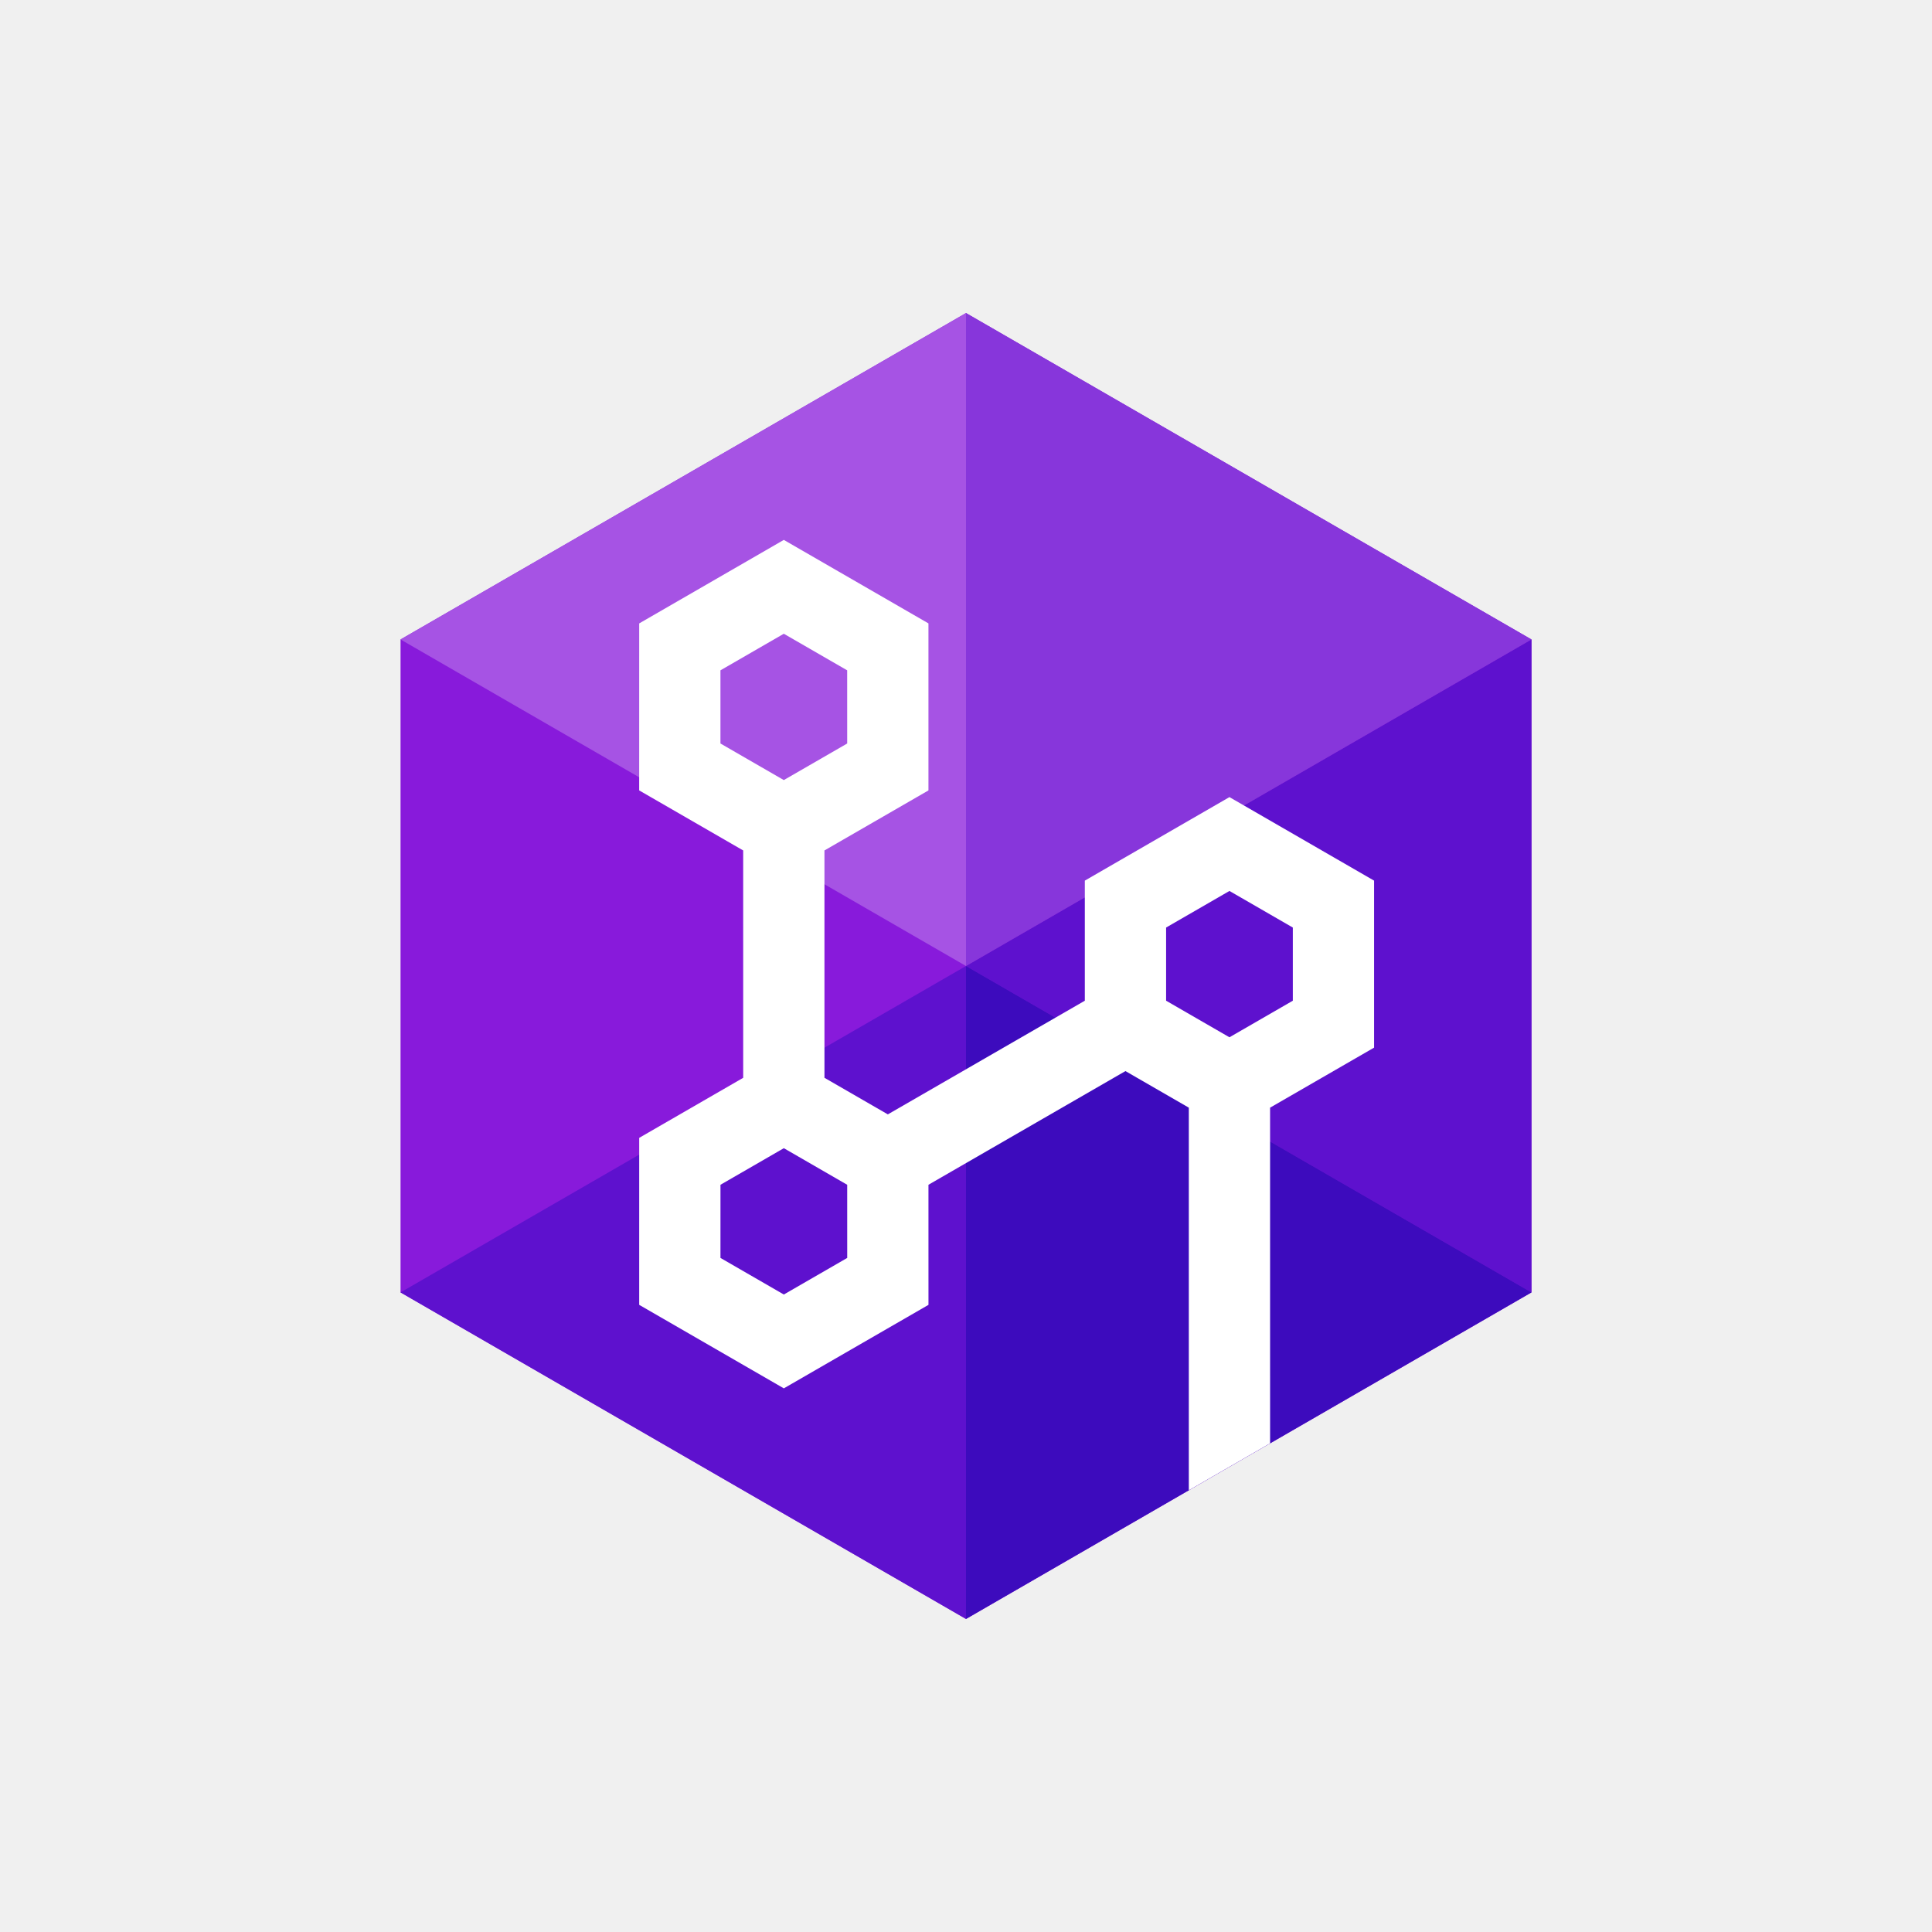
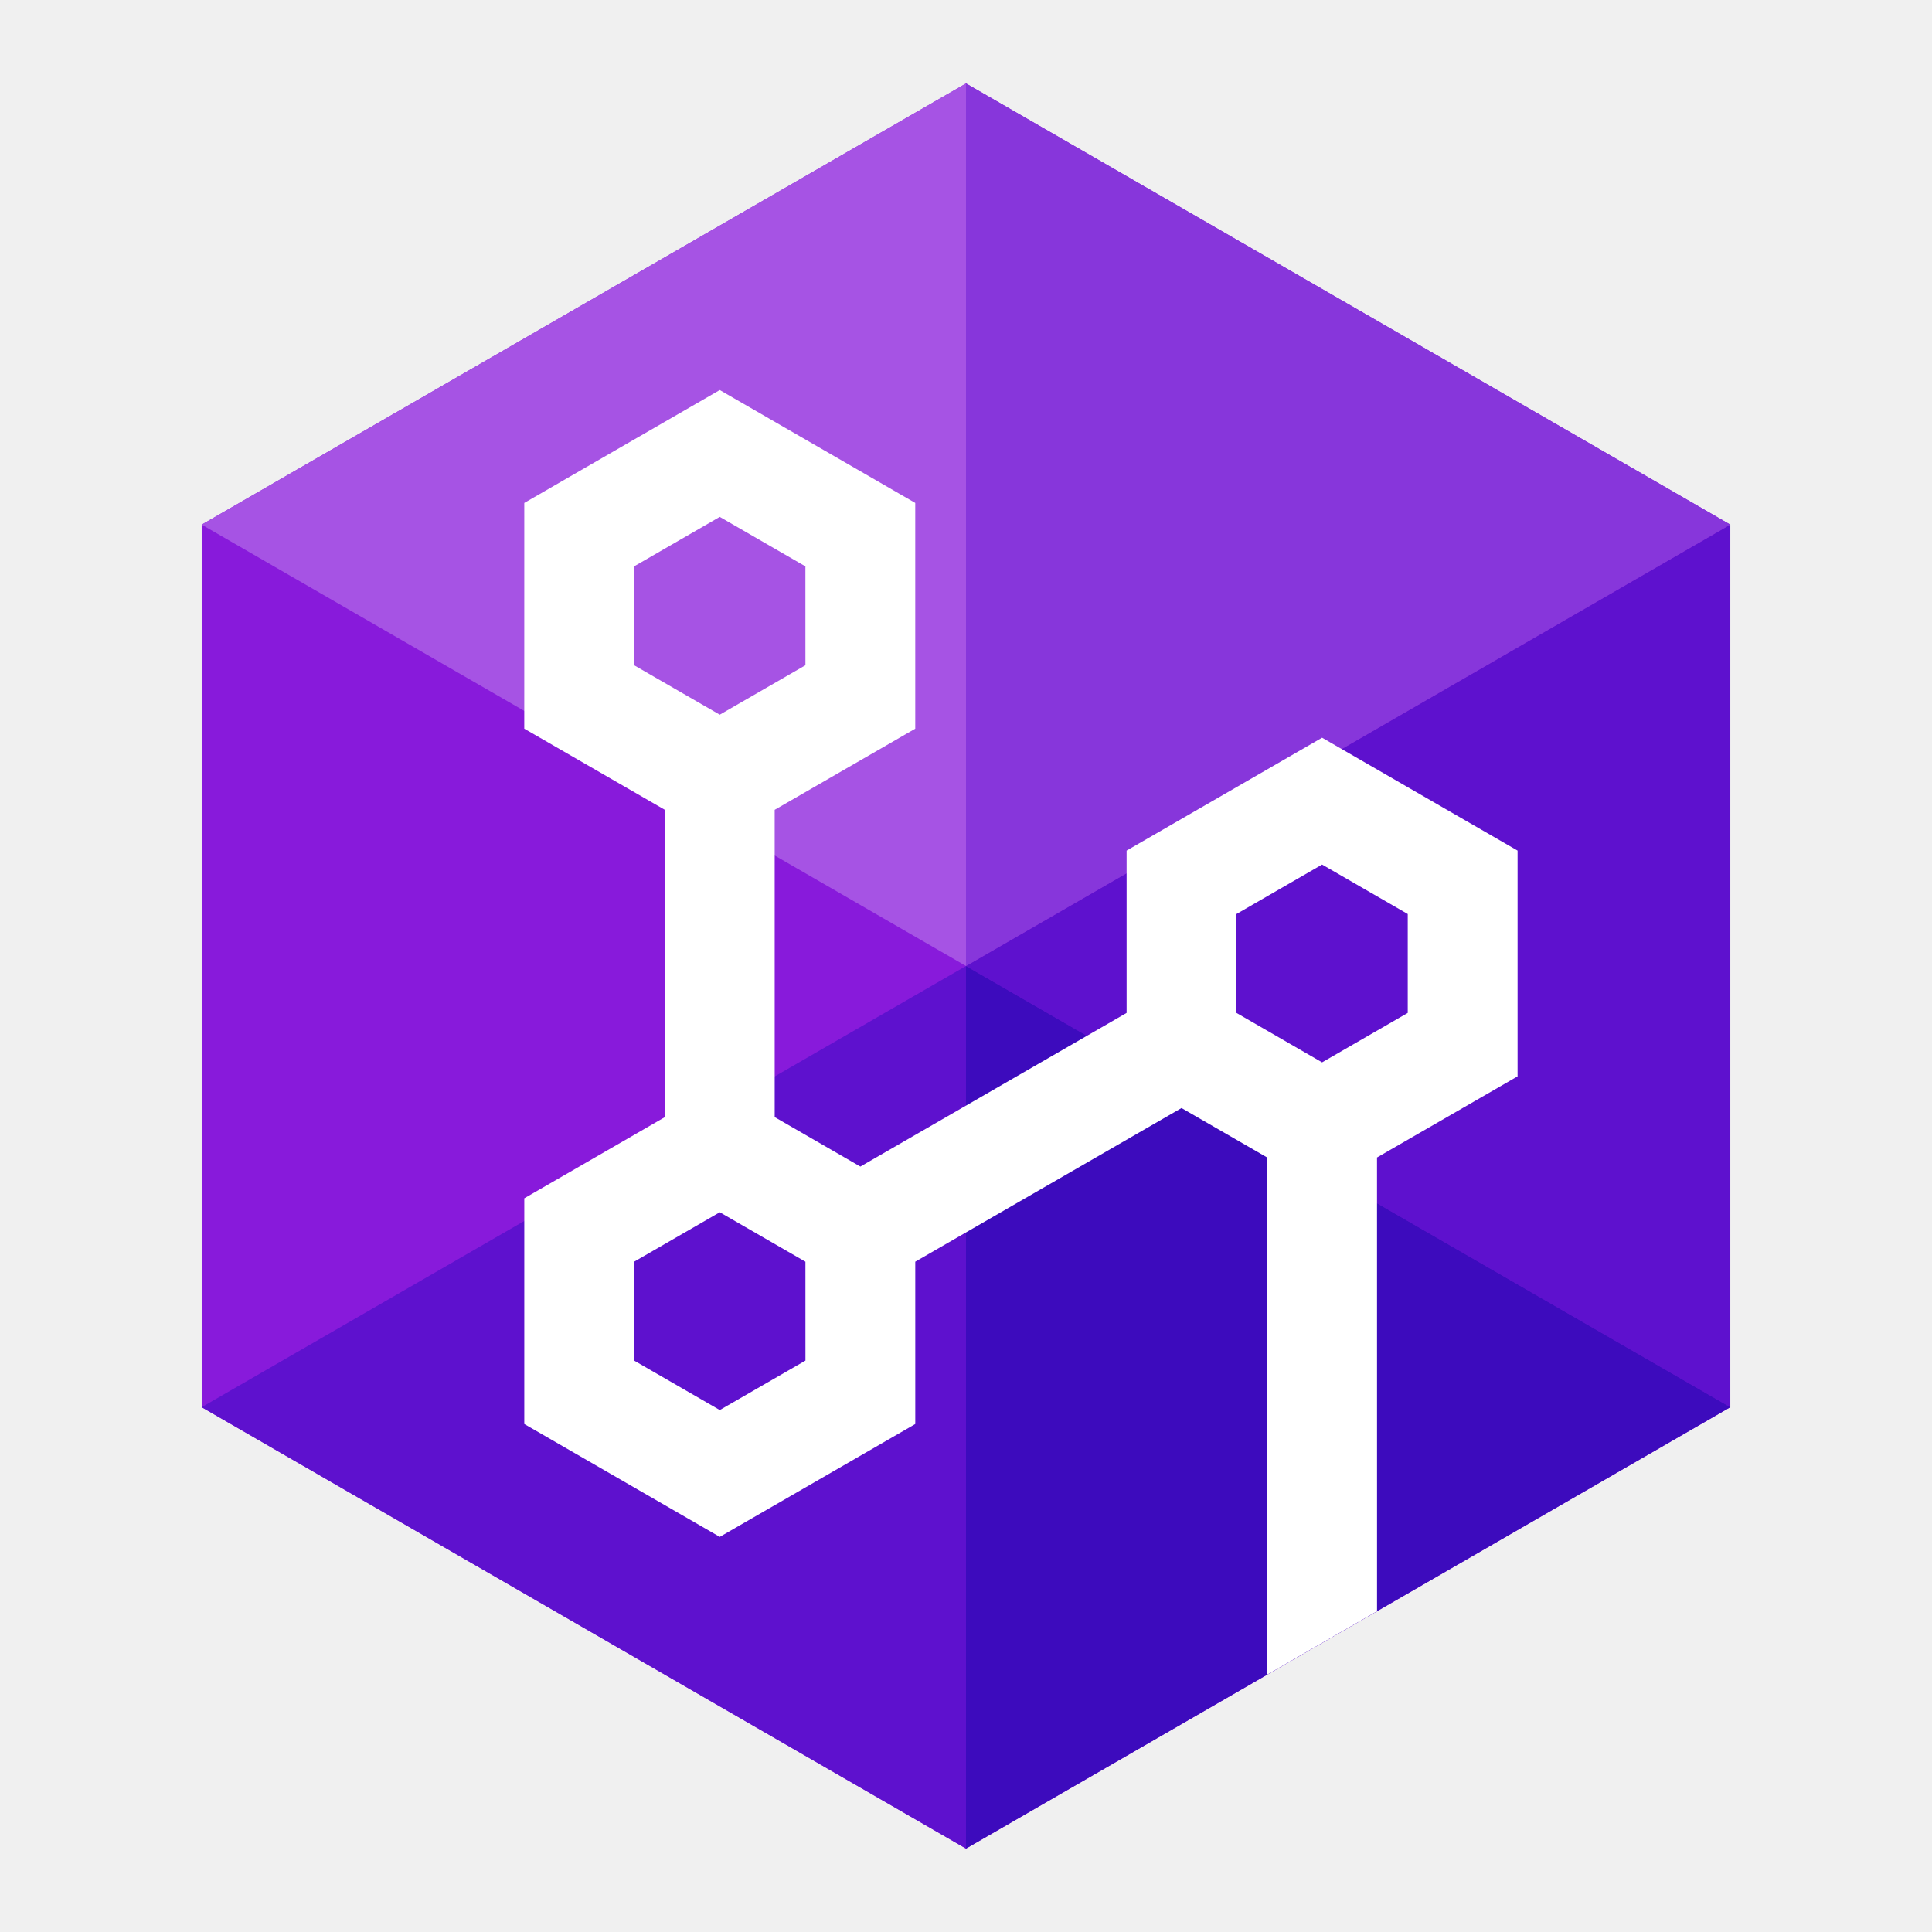
- <svg xmlns="http://www.w3.org/2000/svg" viewBox="0 0 246 246">
-   <rect width="246" height="246" fill="#fff" opacity="0" />
-   <polyline points="195 81.422 195 164.563 123 206.142 51 164.563 51 81.422 123 39.86 195 81.422" fill="#881adb" />
-   <polyline points="123 39.86 51 81.422 123 123.001 123 123 123 39.859 123 39.86" fill="#a653e4" />
-   <polyline points="123 122.999 51 164.561 123 206.141 123 123" fill="#5e11ce" />
-   <polyline points="195 81.422 123 123.001 195 164.563 195 164.561 195 81.422" fill="#5e11ce" />
-   <polyline points="123 39.859 123 123 195 81.422 123 39.86" fill="#8736db" />
-   <polyline points="123 123.001 123 123.001 123 206.14 195 164.561 123 123" fill="#3d0bbd" />
-   <path d="M174.96,112.129l-18.416-10.634L138.13,112.129v15.29l-25.082,14.474-8.07-4.659-.001-28.947,13.243-7.644-.001-21.266L99.803,68.745,81.389,79.378l-.002,21.264,13.242,7.645.002,28.949L81.39,144.882l-.001,21.263,18.416,10.633,18.417-10.632-.002-15.291L143.302,136.38l8.069,4.658.001,48.718L161.72,183.78l-.002-42.742,13.242-7.644ZM91.735,85.352l8.067-4.658,8.068,4.658.002,9.317-8.07,4.658-8.068-4.658ZM99.805,164.83l-8.069-4.659.002-9.315,8.067-4.659,8.068,4.659.002,9.316Zm64.809-37.411-8.069,4.658-8.066-4.657V118.103l8.066-4.659,8.069,4.659Z" fill="#fff" />
+ <svg xmlns="http://www.w3.org/2000/svg" width="182" height="182" viewBox="0 0 182 182" fill="none">
+   <g clip-path="url(#clip0_4_548)">
+     <path d="M163 49.422V132.563L91 174.142L19 132.563V49.422L91 7.86L163 49.422Z" fill="#881ADB" />
+     <path d="M91 7.86L19 49.422L91 91.001V91V7.859V7.86Z" fill="#A653E4" />
+     <path d="M91 90.999L19 132.561L91 174.141V91" fill="#5E11CE" />
+     <path d="M163 49.422L91 91.001L163 132.563V132.561V49.422Z" fill="#5E11CE" />
+     <path d="M91 7.859V91L163 49.422L91 7.86" fill="#8736DB" />
+     <path d="M91 91.001V174.14L163 132.561L91 91" fill="#3D0BBD" />
+     <path d="M142.96 80.129L124.544 69.495L106.13 80.129V95.419L81.048 109.894L72.978 105.234L72.977 76.287L86.22 68.643L86.219 47.377L67.803 36.745L49.389 47.378L49.387 68.642L62.629 76.287L62.631 105.236L49.39 112.882L49.389 134.145L67.805 144.777L86.222 134.146L86.221 118.854L111.302 104.38L119.371 109.038L119.372 157.756L129.72 151.78L129.718 109.038L142.96 101.394L142.96 80.129ZM59.735 53.352L67.803 48.693L75.871 53.352L75.873 62.669L67.803 67.327L59.735 62.669L59.735 53.352ZM67.805 132.83L59.735 128.171L59.737 118.855L67.805 114.197L75.873 118.855L75.875 128.172L67.805 132.83ZM132.613 95.419L124.544 100.077L116.478 95.42V86.103L124.544 81.444L132.613 86.103V95.419Z" fill="white" />
+   </g>
+   <defs>
+     <clipPath id="clip0_4_548">
+       <rect width="182" height="182" fill="white" />
+     </clipPath>
+   </defs>
</svg>
